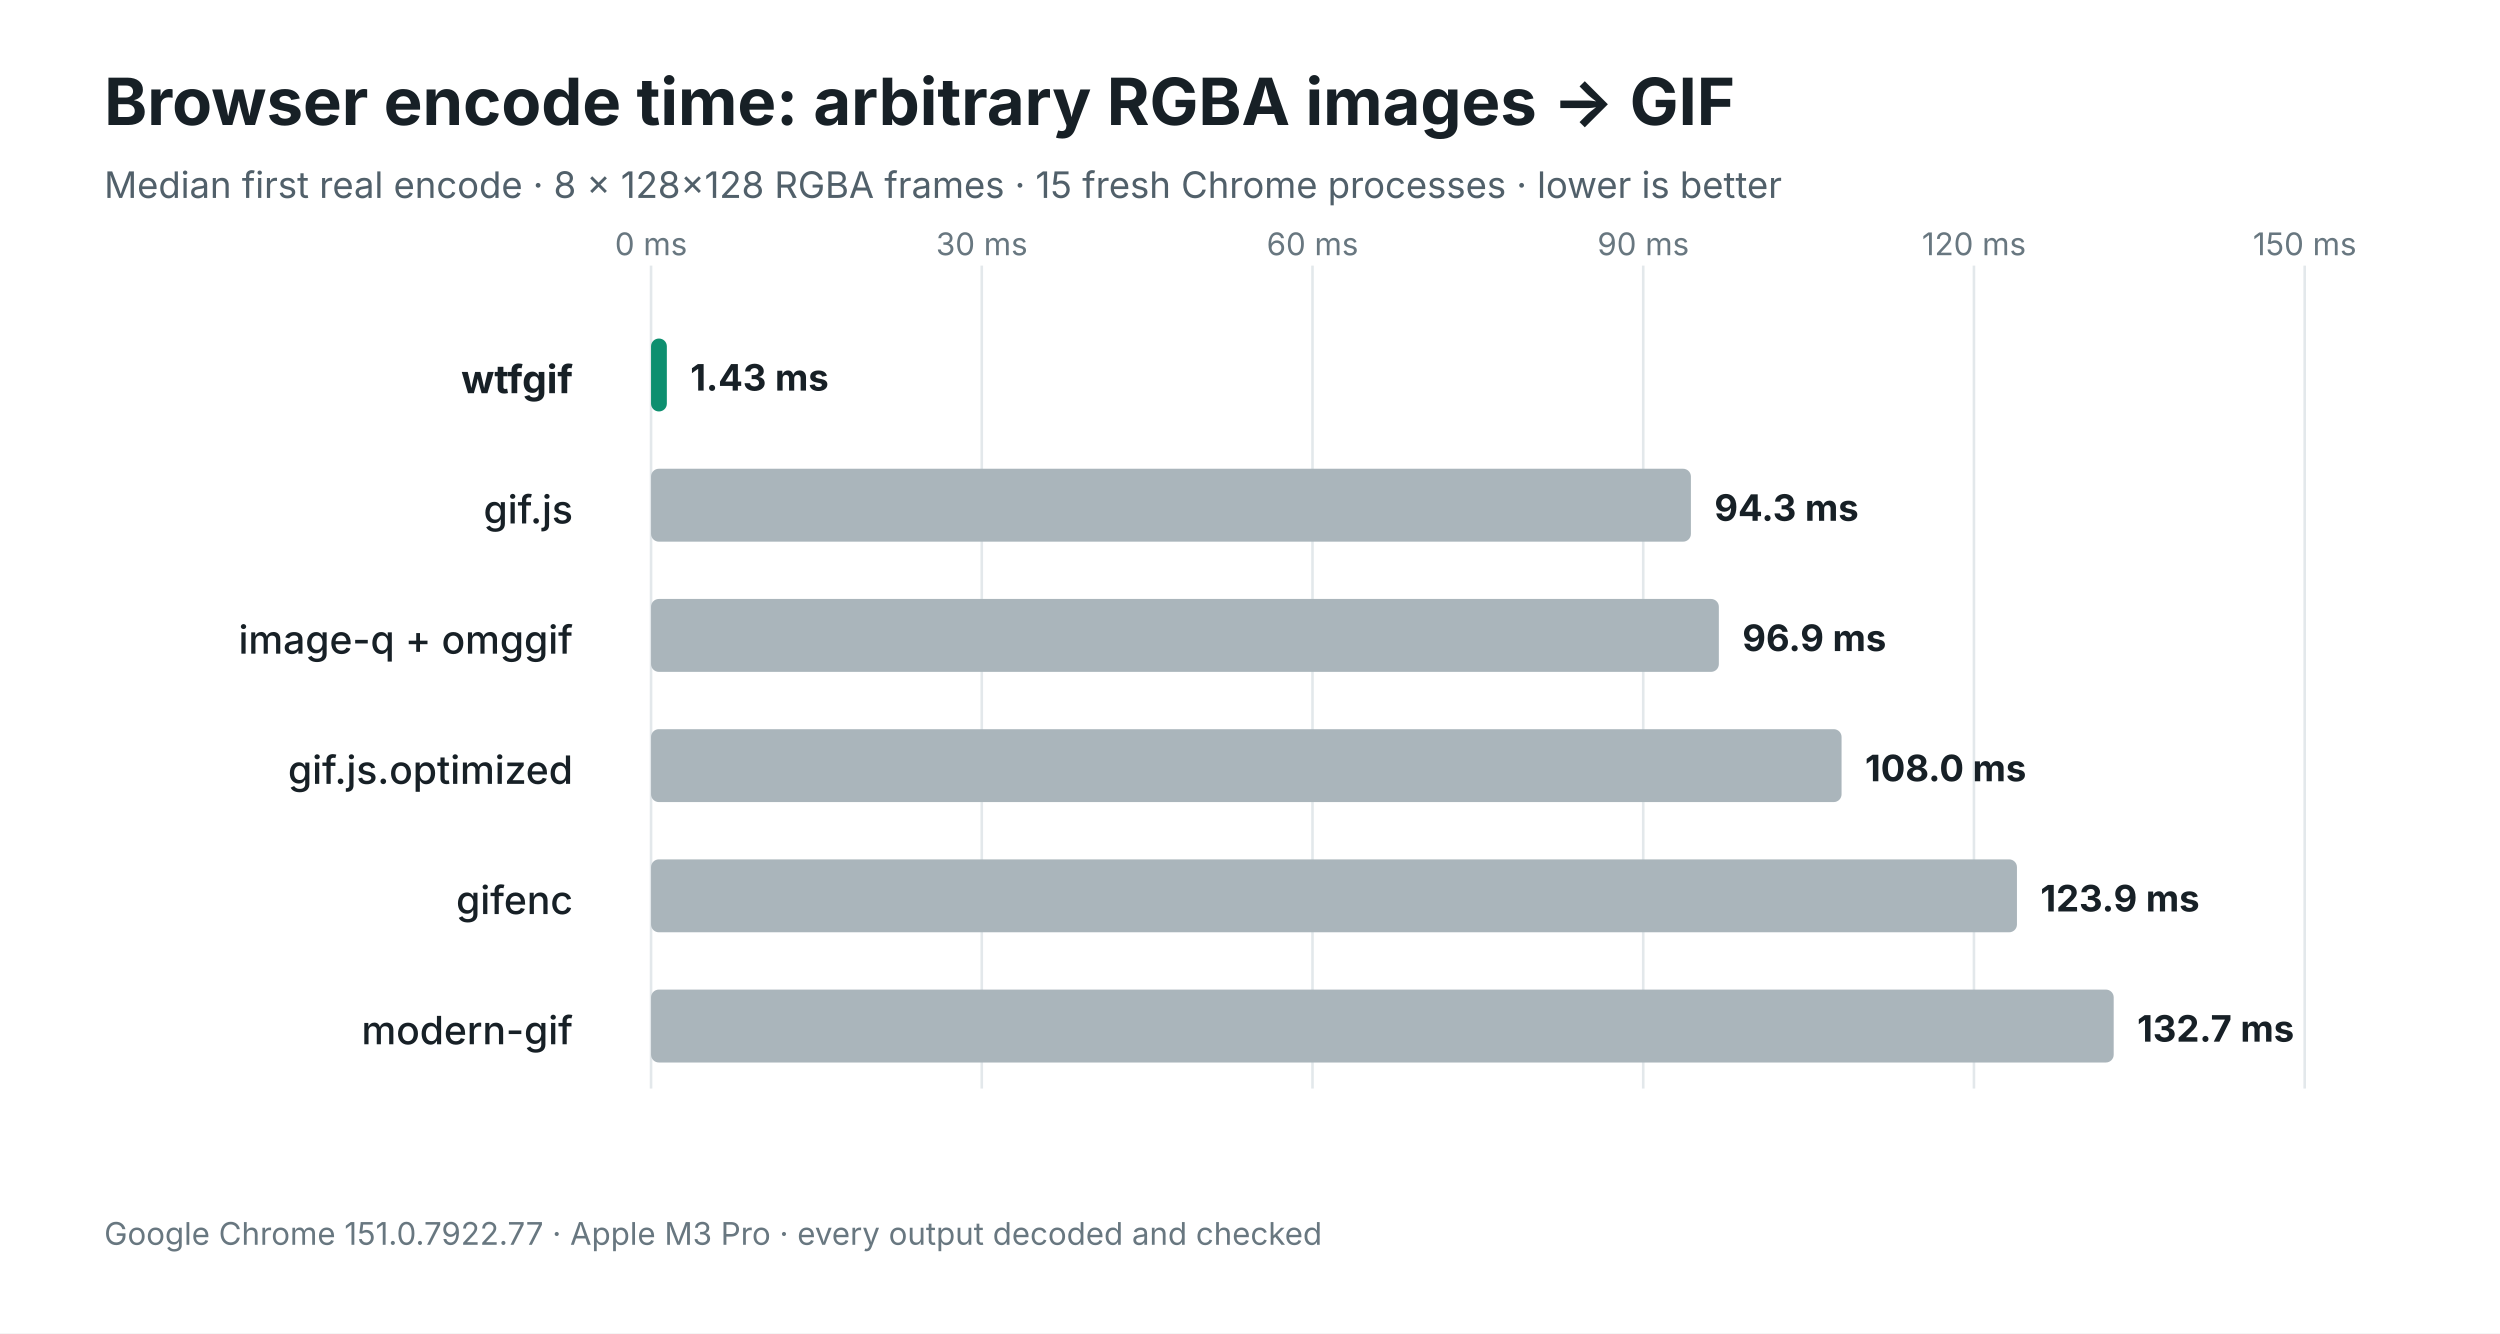
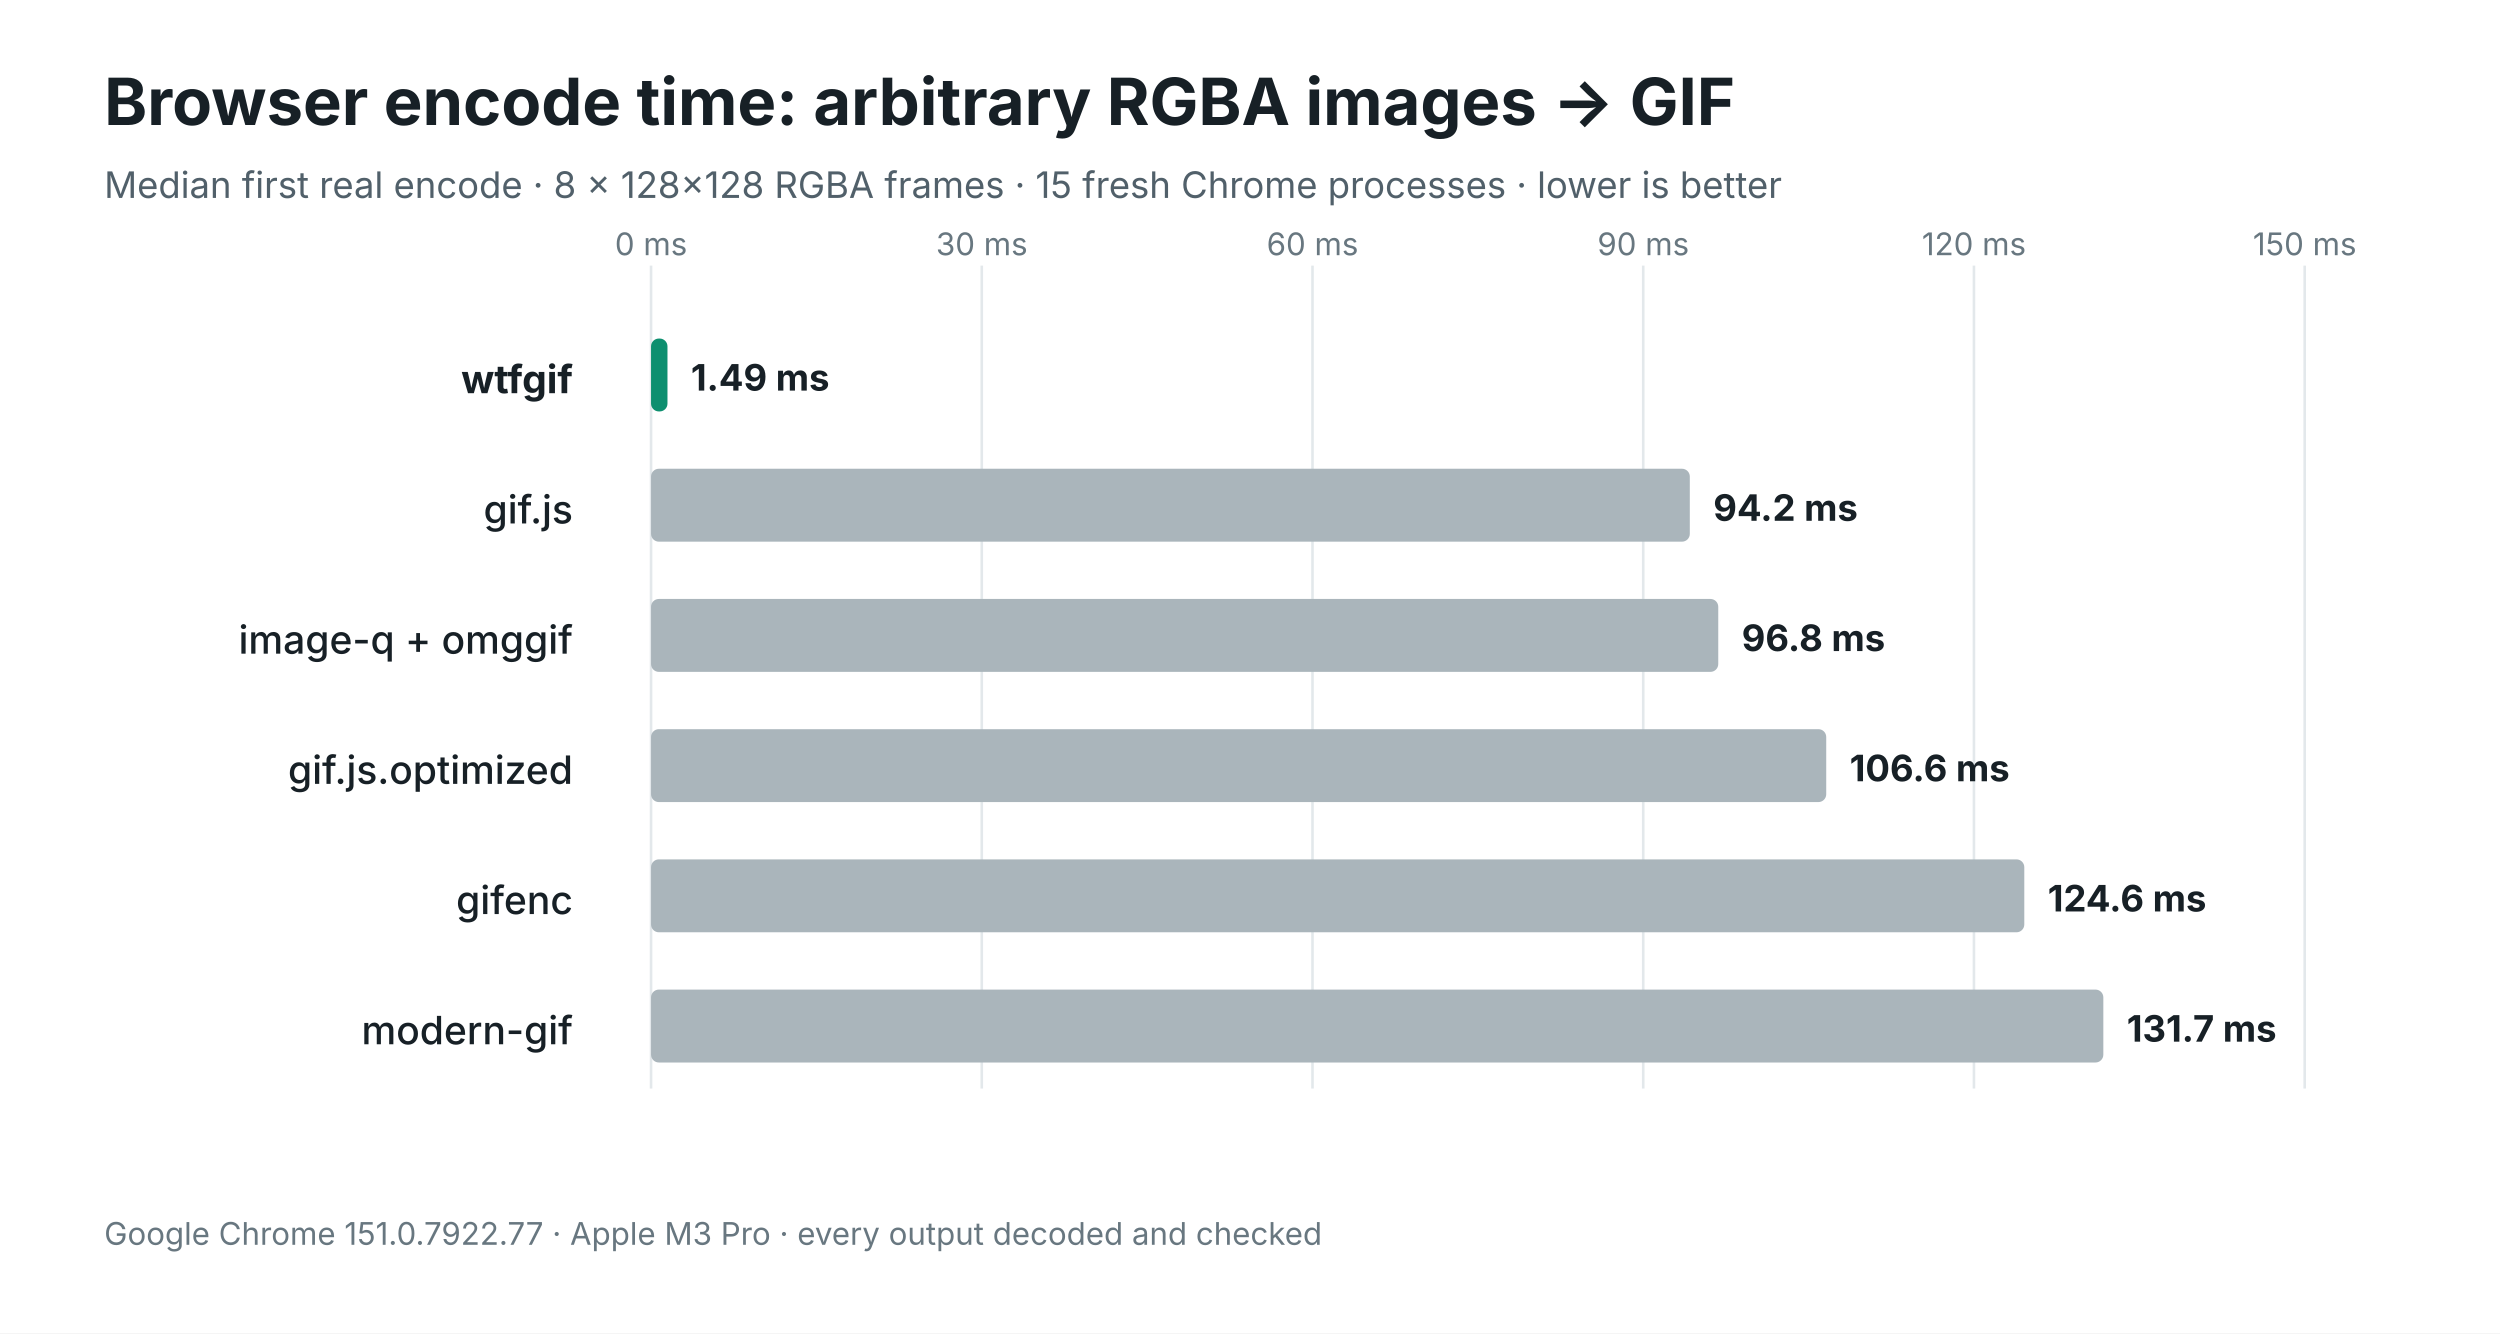
<svg xmlns="http://www.w3.org/2000/svg" width="960" height="512" viewBox="0 0 960 512" role="img" aria-labelledby="title desc">
  <rect width="100%" height="100%" fill="#ffffff" />
  <g font-family="ui-sans-serif, -apple-system, BlinkMacSystemFont, Segoe UI, sans-serif" fill="#172026">
    <text x="40" y="48" font-size="25" font-weight="700">Browser encode time: arbitrary RGBA images → GIF</text>
    <text x="40" y="76" font-size="14" fill="#51606a">Median first real encode · 8 × 128×128 RGBA frames · 15 fresh Chrome processes · lower is better</text>
    <line x1="250" y1="102" x2="250" y2="418" stroke="#e3e8eb" stroke-width="1" />
    <text x="250" y="98" text-anchor="middle" font-size="12" fill="#687780">0 ms</text>
    <line x1="377" y1="102" x2="377" y2="418" stroke="#e3e8eb" stroke-width="1" />
    <text x="377" y="98" text-anchor="middle" font-size="12" fill="#687780">30 ms</text>
    <line x1="504" y1="102" x2="504" y2="418" stroke="#e3e8eb" stroke-width="1" />
    <text x="504" y="98" text-anchor="middle" font-size="12" fill="#687780">60 ms</text>
    <line x1="631" y1="102" x2="631" y2="418" stroke="#e3e8eb" stroke-width="1" />
    <text x="631" y="98" text-anchor="middle" font-size="12" fill="#687780">90 ms</text>
    <line x1="758" y1="102" x2="758" y2="418" stroke="#e3e8eb" stroke-width="1" />
    <text x="758" y="98" text-anchor="middle" font-size="12" fill="#687780">120 ms</text>
    <line x1="885" y1="102" x2="885" y2="418" stroke="#e3e8eb" stroke-width="1" />
    <text x="885" y="98" text-anchor="middle" font-size="12" fill="#687780">150 ms</text>
    <text x="220" y="151" text-anchor="end" font-size="15" font-weight="700">wtfgif</text>
-     <rect x="250" y="130" width="6.07" height="28" rx="3" fill="#0d8f6f" />
-     <text x="265.07" y="150" text-anchor="start" font-size="14" font-weight="700" fill="#172026">1.43 ms</text>
+     <rect x="250" y="130" width="6.31" height="28" rx="3" fill="#0d8f6f" />
+     <text x="265.31" y="150" text-anchor="start" font-size="14" font-weight="700" fill="#172026">1.49 ms</text>
    <text x="220" y="201" text-anchor="end" font-size="15" font-weight="500">gif.js</text>
-     <rect x="250" y="180" width="399.31" height="28" rx="3" fill="#aab5bb" />
-     <text x="658.31" y="200" text-anchor="start" font-size="14" font-weight="700" fill="#172026">94.3 ms</text>
+     <rect x="250" y="180" width="398.89" height="28" rx="3" fill="#aab5bb" />
+     <text x="657.89" y="200" text-anchor="start" font-size="14" font-weight="700" fill="#172026">94.2 ms</text>
    <text x="220" y="251" text-anchor="end" font-size="15" font-weight="500">image-q + omggif</text>
-     <rect x="250" y="230" width="410.04" height="28" rx="3" fill="#aab5bb" />
-     <text x="669.04" y="250" text-anchor="start" font-size="14" font-weight="700" fill="#172026">96.9 ms</text>
+     <rect x="250" y="230" width="409.81" height="28" rx="3" fill="#aab5bb" />
+     <text x="668.81" y="250" text-anchor="start" font-size="14" font-weight="700" fill="#172026">96.8 ms</text>
    <text x="220" y="301" text-anchor="end" font-size="15" font-weight="500">gif.js.optimized</text>
-     <rect x="250" y="280" width="457.16" height="28" rx="3" fill="#aab5bb" />
-     <text x="716.16" y="300" text-anchor="start" font-size="14" font-weight="700" fill="#172026">108.0 ms</text>
+     <rect x="250" y="280" width="451.27" height="28" rx="3" fill="#aab5bb" />
+     <text x="710.27" y="300" text-anchor="start" font-size="14" font-weight="700" fill="#172026">106.6 ms</text>
    <text x="220" y="351" text-anchor="end" font-size="15" font-weight="500">gifenc</text>
-     <rect x="250" y="330" width="524.51" height="28" rx="3" fill="#aab5bb" />
-     <text x="783.51" y="350" text-anchor="start" font-size="14" font-weight="700" fill="#172026">123.9 ms</text>
+     <rect x="250" y="330" width="527.33" height="28" rx="3" fill="#aab5bb" />
+     <text x="786.33" y="350" text-anchor="start" font-size="14" font-weight="700" fill="#172026">124.6 ms</text>
    <text x="220" y="401" text-anchor="end" font-size="15" font-weight="500">modern-gif</text>
-     <rect x="250" y="380" width="561.66" height="28" rx="3" fill="#aab5bb" />
-     <text x="820.66" y="400" text-anchor="start" font-size="14" font-weight="700" fill="#172026">132.7 ms</text>
+     <rect x="250" y="380" width="557.68" height="28" rx="3" fill="#aab5bb" />
+     <text x="816.68" y="400" text-anchor="start" font-size="14" font-weight="700" fill="#172026">131.7 ms</text>
    <text x="40" y="478" font-size="12" fill="#687780">Google Chrome 151.0.7922.77 · Apple M3 Pro · every output decoded and checked</text>
  </g>
</svg>
